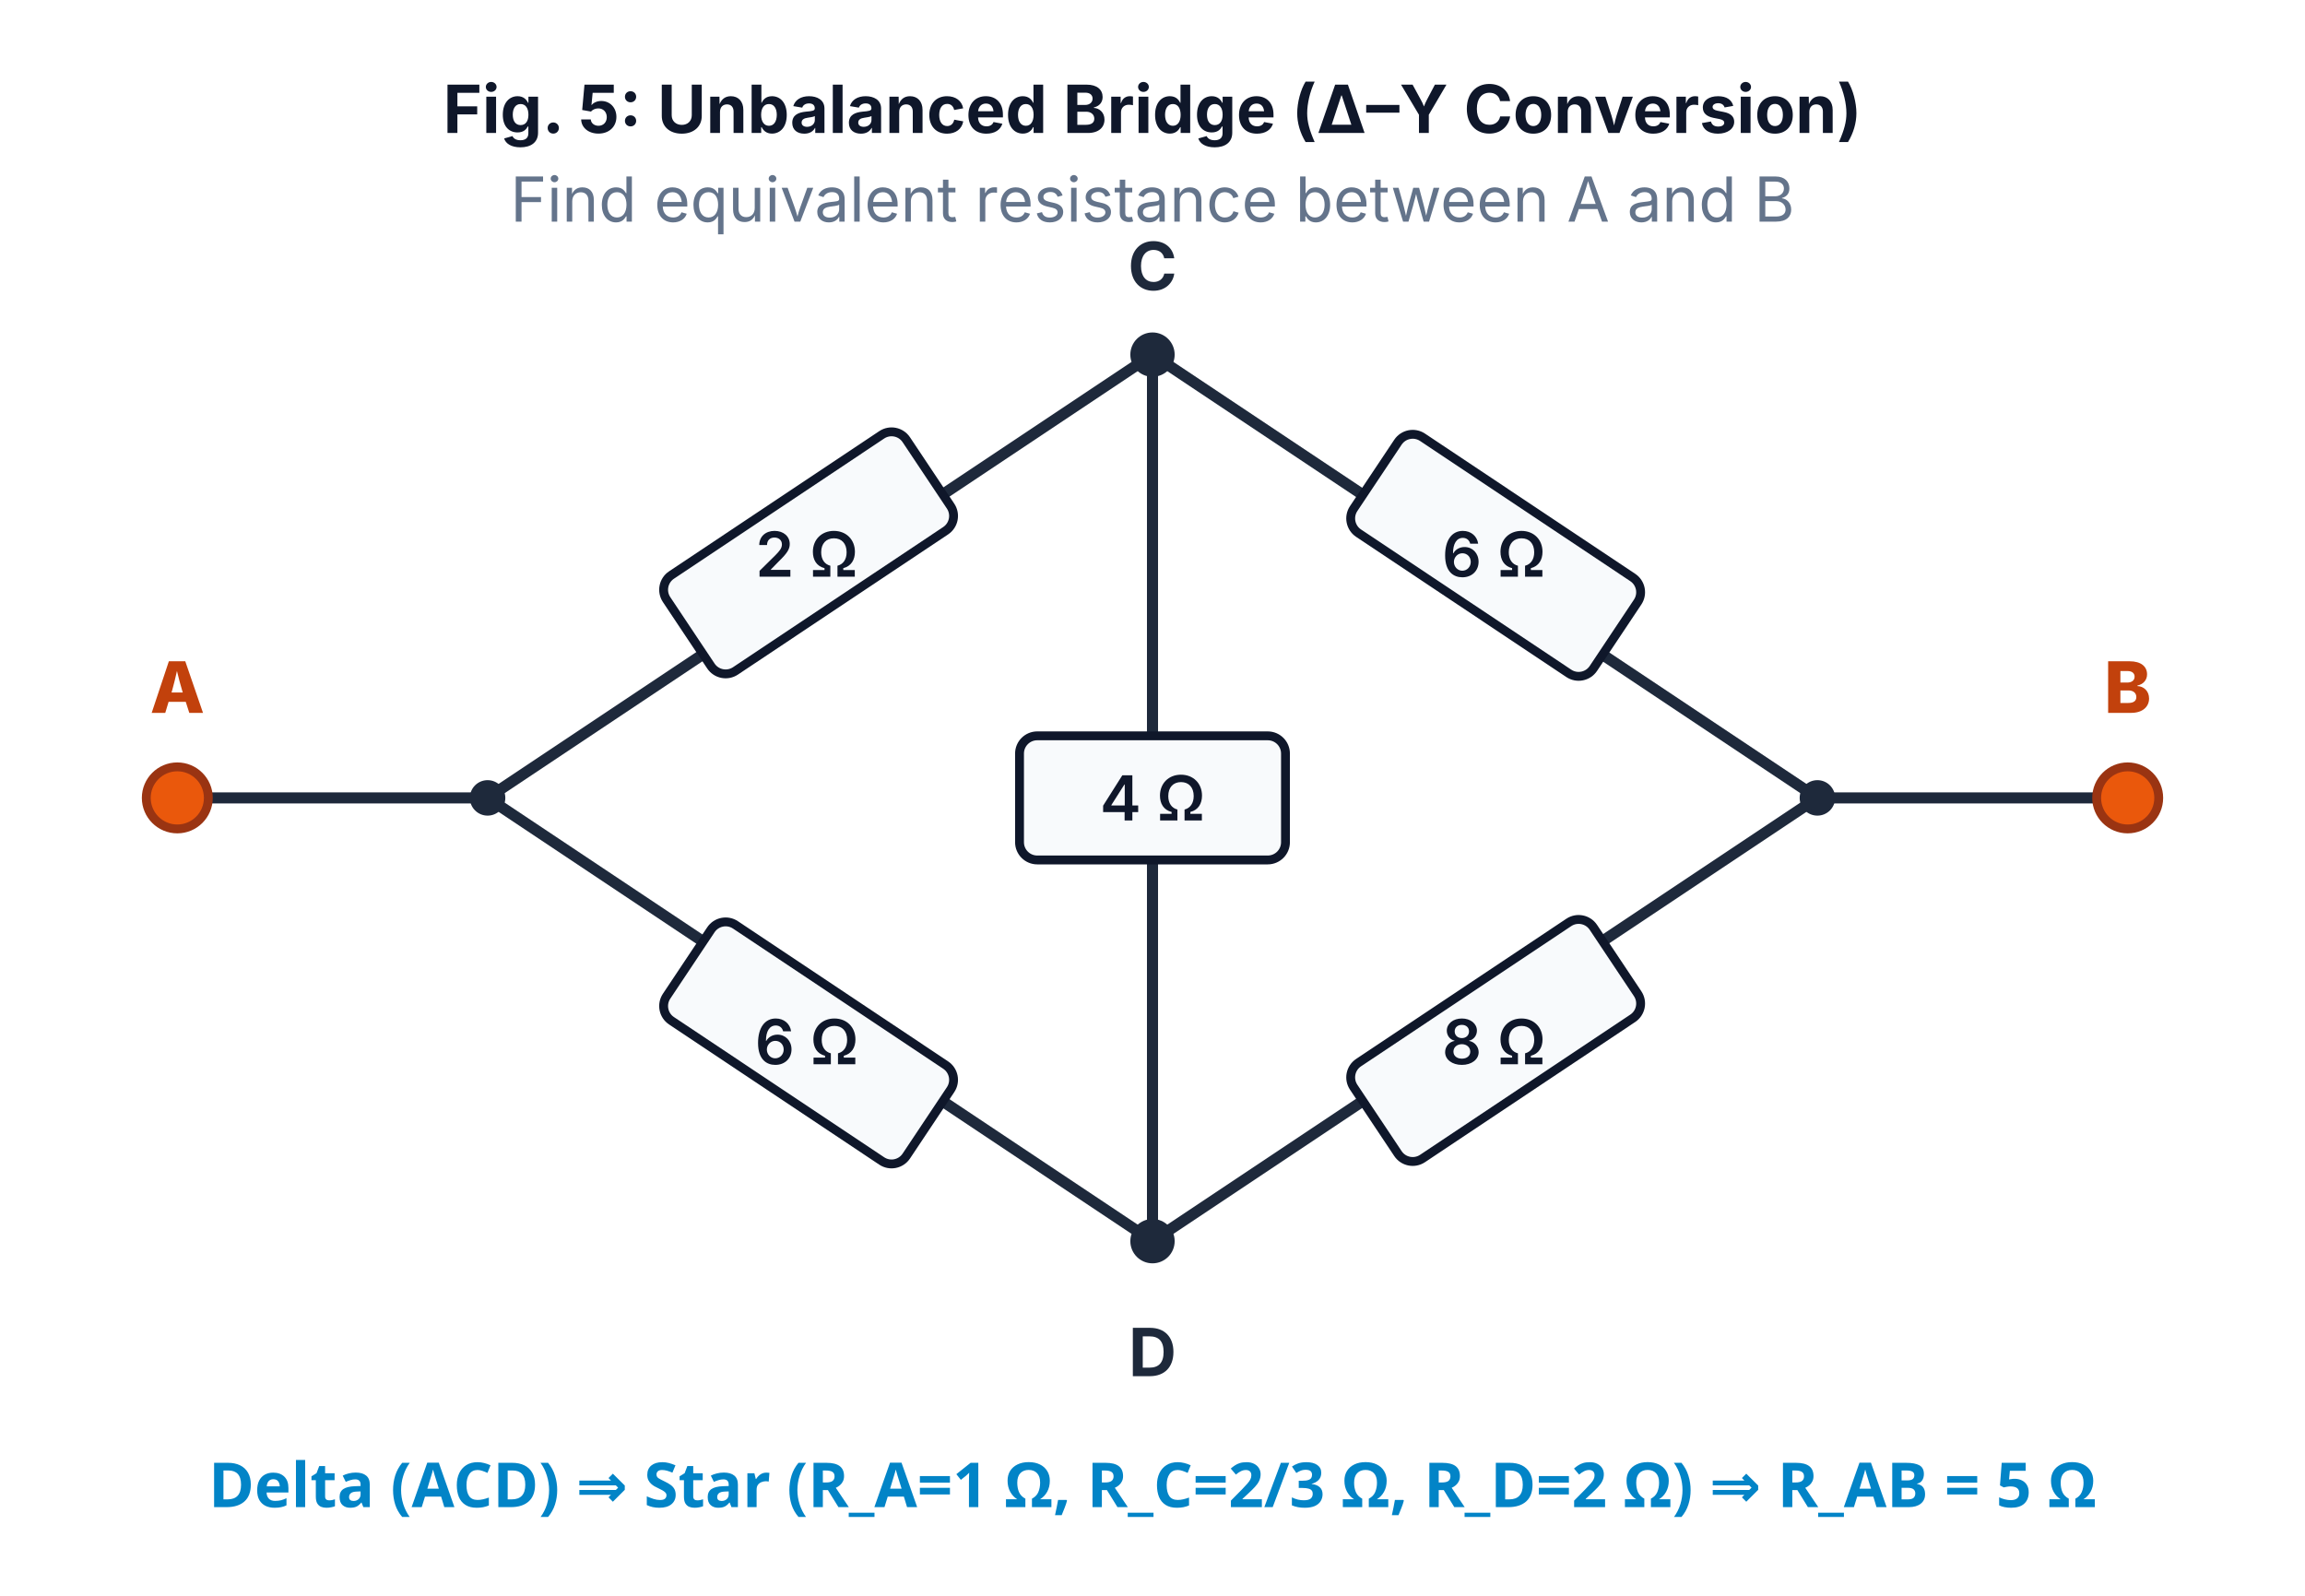
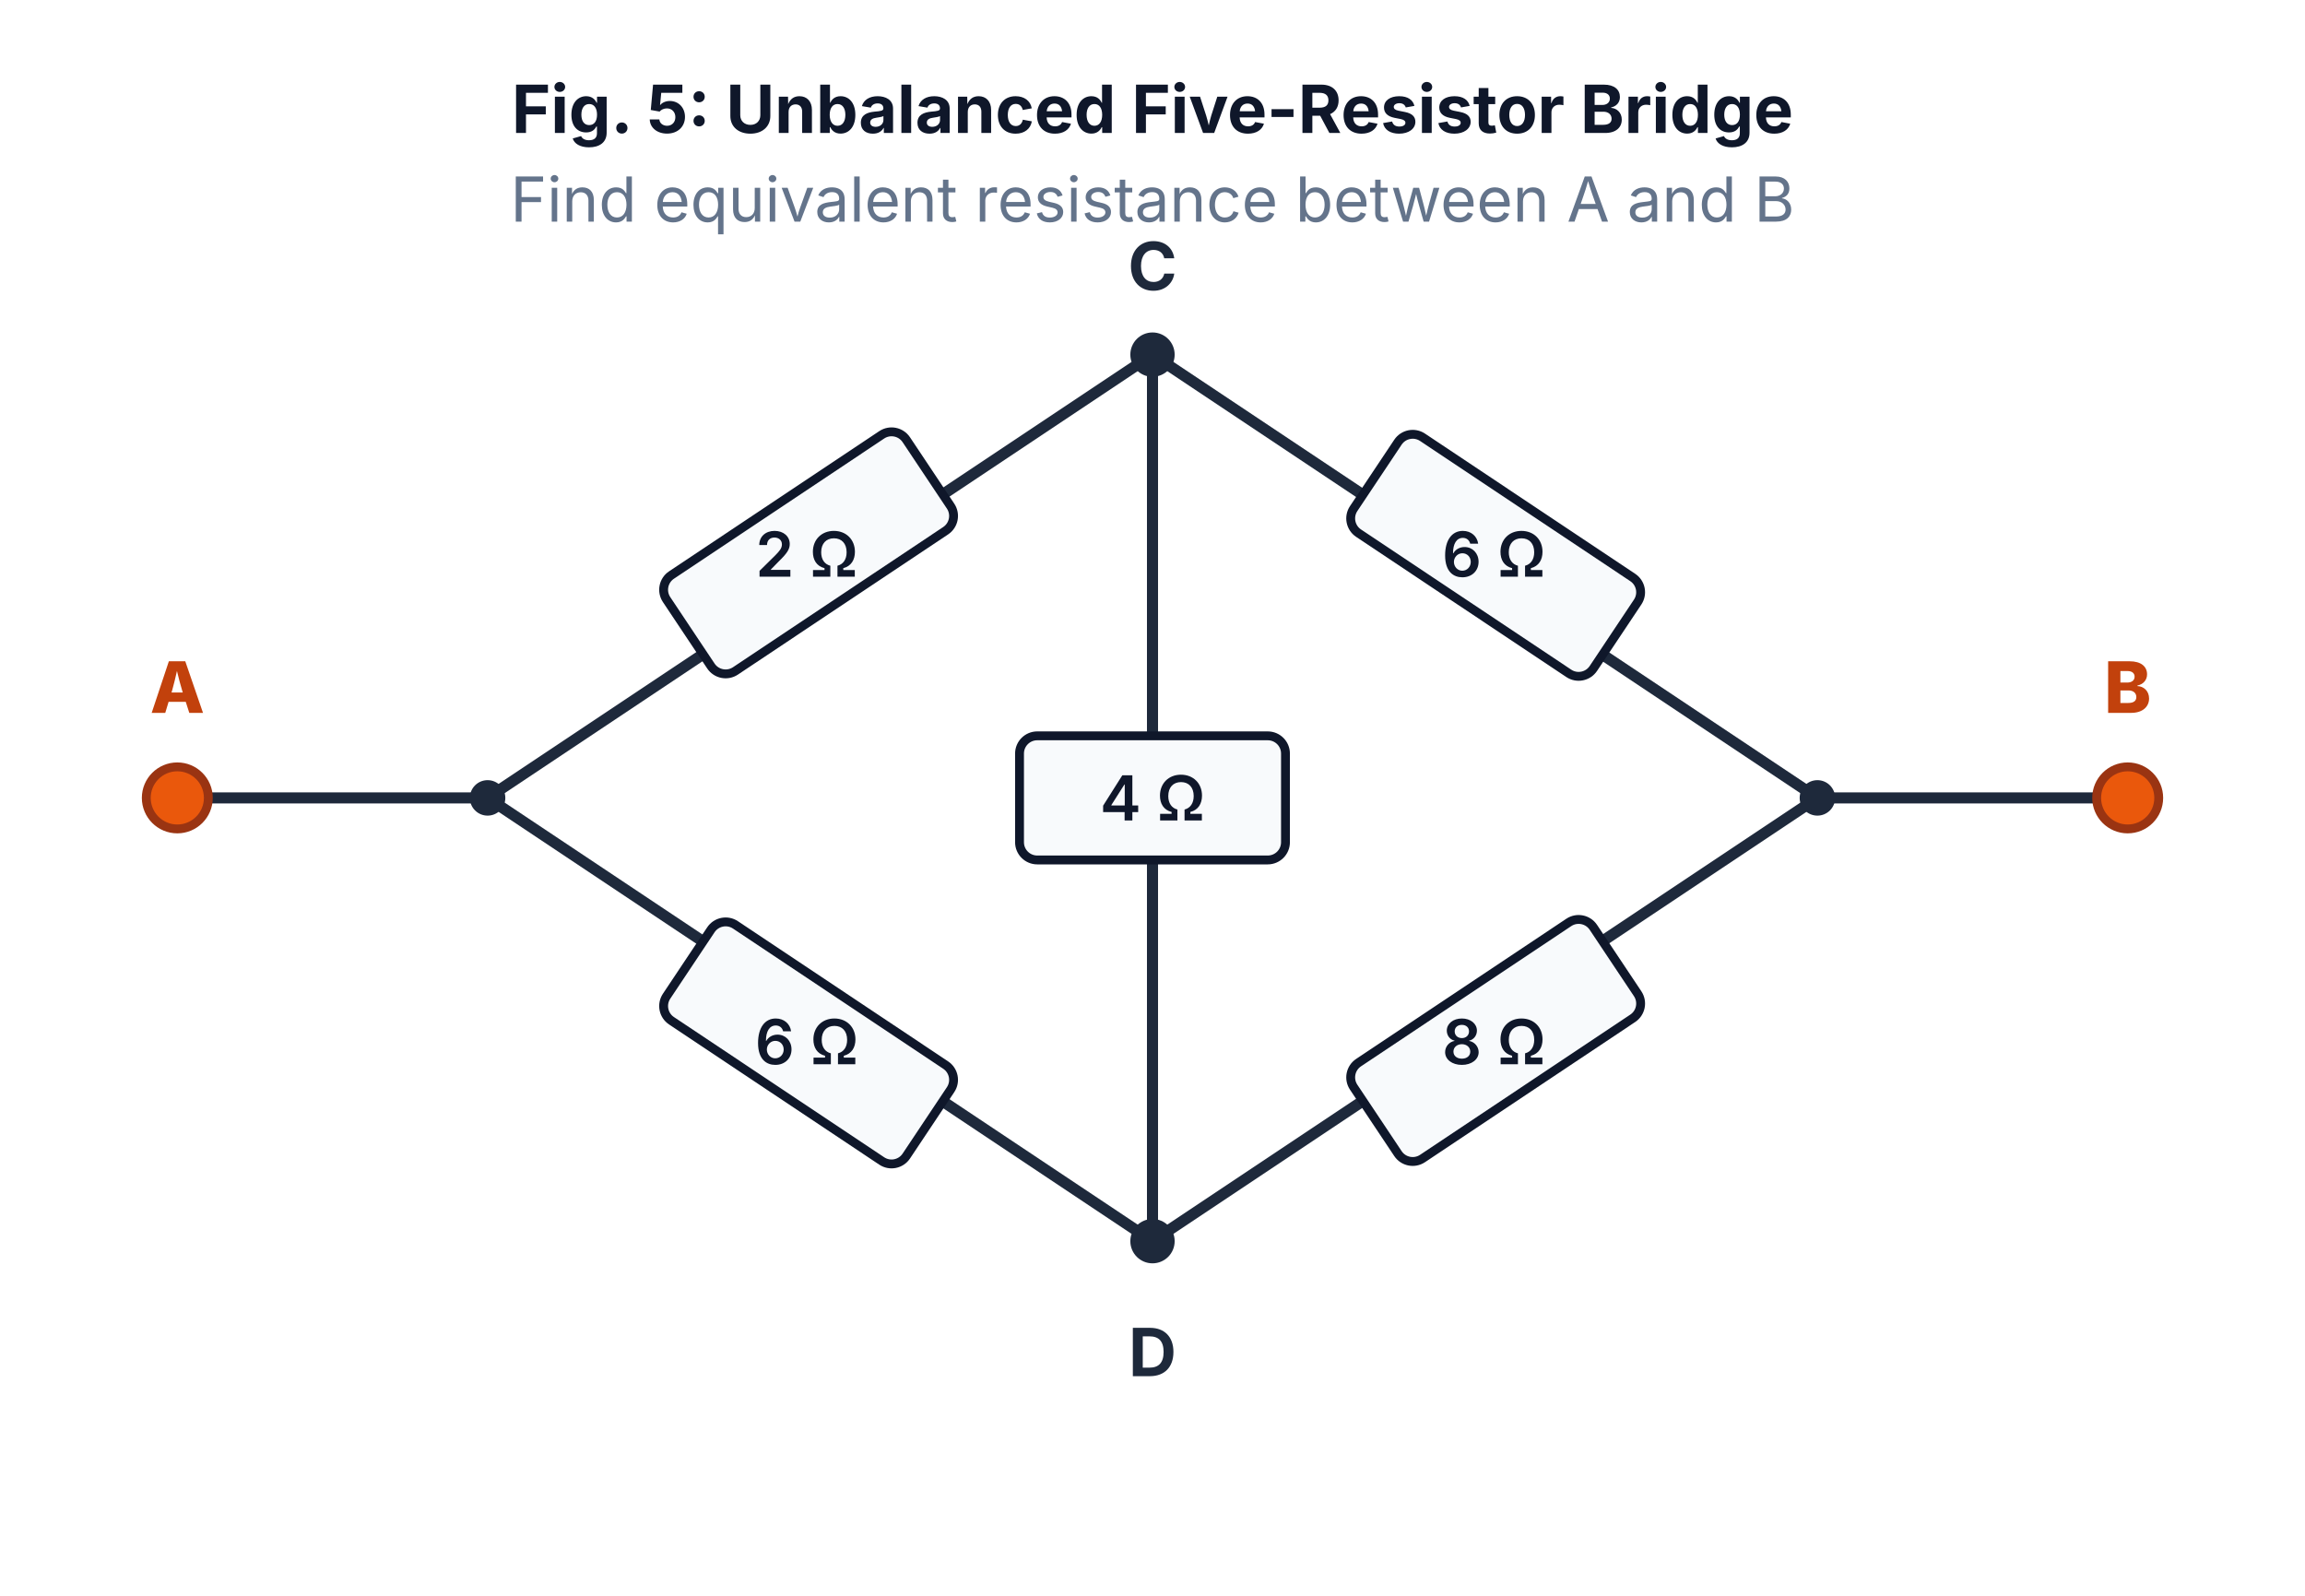
<svg xmlns="http://www.w3.org/2000/svg" viewBox="0 0 520 360" width="100%" height="100%" style="background:#ffffff; border:1.5px solid #cbd5e1; border-radius:10px;">
  <style>
    .wire { stroke: #1e293b; stroke-width: 2.5; stroke-linecap: round; stroke-linejoin: round; fill: none; }
    .dash-wire { stroke: #64748b; stroke-width: 2; stroke-dasharray: 5,4; fill: none; }
    .res-box { fill: #f8fafc; stroke: #0f172a; stroke-width: 2; rx: 4; }
    .res-lbl { font-family: system-ui, -apple-system, sans-serif; font-size: 14px; font-weight: 600; fill: #0f172a; text-anchor: middle; dominant-baseline: central; }
    .node-pt { fill: #1e293b; }
    .term-pt { fill: #ea580c; stroke: #9a3412; stroke-width: 2; }
    .term-lbl { font-family: system-ui, -apple-system, sans-serif; font-size: 16px; font-weight: 800; fill: #c2410c; text-anchor: middle; dominant-baseline: central; }
    .node-lbl { font-family: system-ui, -apple-system, sans-serif; font-size: 15px; font-weight: 700; fill: #1e293b; text-anchor: middle; dominant-baseline: central; }
    .diag-title { font-family: system-ui, -apple-system, sans-serif; font-size: 15px; font-weight: 700; fill: #0f172a; text-anchor: middle; }
    .diag-sub { font-family: system-ui, -apple-system, sans-serif; font-size: 14px; fill: #64748b; text-anchor: middle; }
  </style>
-   <text x="260" y="30" class="diag-title">Fig. 5: Unbalanced Bridge (Δ–Y Conversion)</text>
+   <text x="260" y="30" class="diag-title">Fig. 5: Unbalanced Five-Resistor Bridge</text>
  <text x="260" y="50" class="diag-sub">Find equivalent resistance between A and B</text>
  <line x1="40" y1="180" x2="110" y2="180" class="wire" />
  <circle cx="40" cy="180" r="7" class="term-pt" />
  <text x="40" y="155" class="term-lbl">A</text>
  <circle cx="110" cy="180" r="4" class="node-pt" />
  <line x1="410" y1="180" x2="480" y2="180" class="wire" />
  <circle cx="480" cy="180" r="7" class="term-pt" />
  <text x="480" y="155" class="term-lbl">B</text>
  <circle cx="410" cy="180" r="4" class="node-pt" />
  <circle cx="260" cy="80" r="5" class="node-pt" />
  <text x="260" y="60" class="node-lbl">C</text>
  <circle cx="260" cy="280" r="5" class="node-pt" />
  <text x="260" y="305" class="node-lbl">D</text>
  <line x1="110" y1="180" x2="260" y2="80" class="wire" />
  <rect x="150" y="112" width="65" height="26" rx="4" class="res-box" transform="rotate(-33.7, 182, 125)" />
  <text x="182" y="125" class="res-lbl">2 Ω</text>
  <line x1="110" y1="180" x2="260" y2="280" class="wire" />
  <rect x="150" y="222" width="65" height="26" rx="4" class="res-box" transform="rotate(33.7, 182, 235)" />
  <text x="182" y="235" class="res-lbl">6 Ω</text>
  <line x1="260" y1="80" x2="260" y2="280" class="wire" />
  <rect x="230" y="166" width="60" height="28" class="res-box" />
  <text x="260" y="180" class="res-lbl">4 Ω</text>
  <line x1="260" y1="80" x2="410" y2="180" class="wire" />
  <rect x="305" y="112" width="65" height="26" rx="4" class="res-box" transform="rotate(33.7, 337, 125)" />
  <text x="337" y="125" class="res-lbl">6 Ω</text>
  <line x1="260" y1="280" x2="410" y2="180" class="wire" />
  <rect x="305" y="222" width="65" height="26" rx="4" class="res-box" transform="rotate(-33.7, 337, 235)" />
  <text x="337" y="235" class="res-lbl">8 Ω</text>
-   <text x="260" y="340" font-family="system-ui, sans-serif" font-size="14" font-weight="600" fill="#0284c7" text-anchor="middle">Delta (ACD) ⇒ Star (R_A=1 Ω, R_C=2/3 Ω, R_D=2 Ω) ⇒ R_AB = 5 Ω</text>
</svg>
